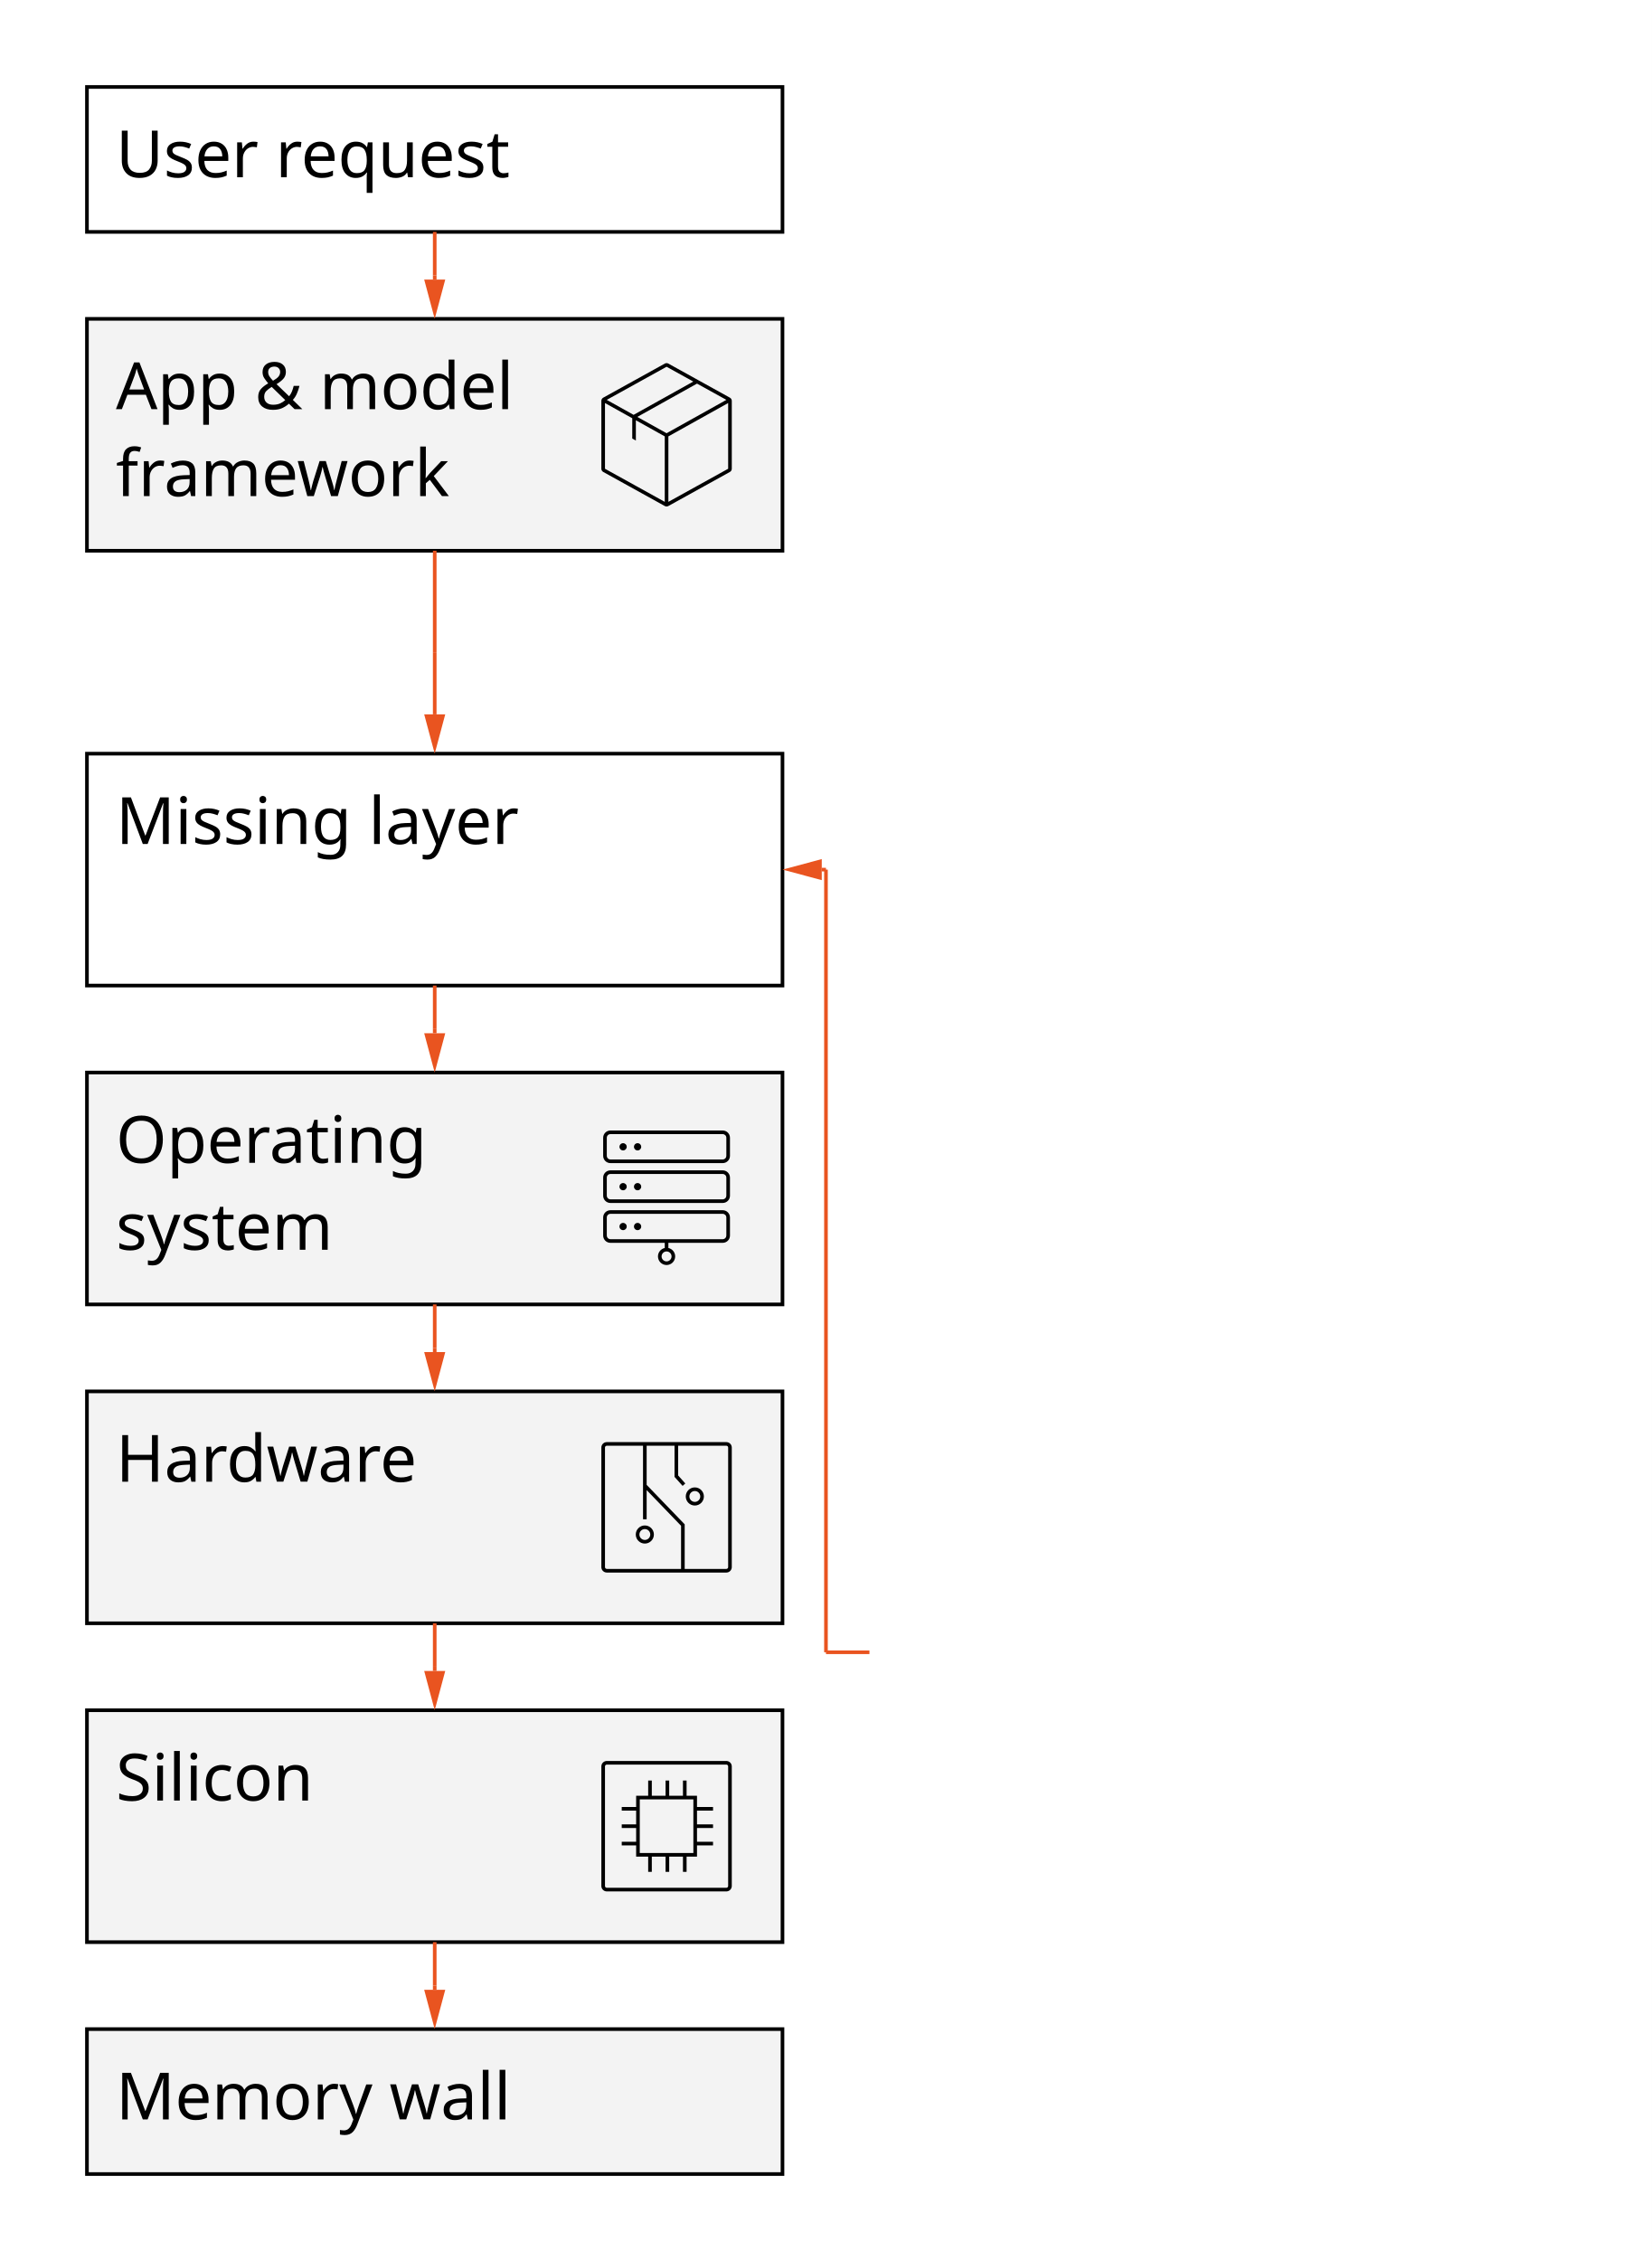
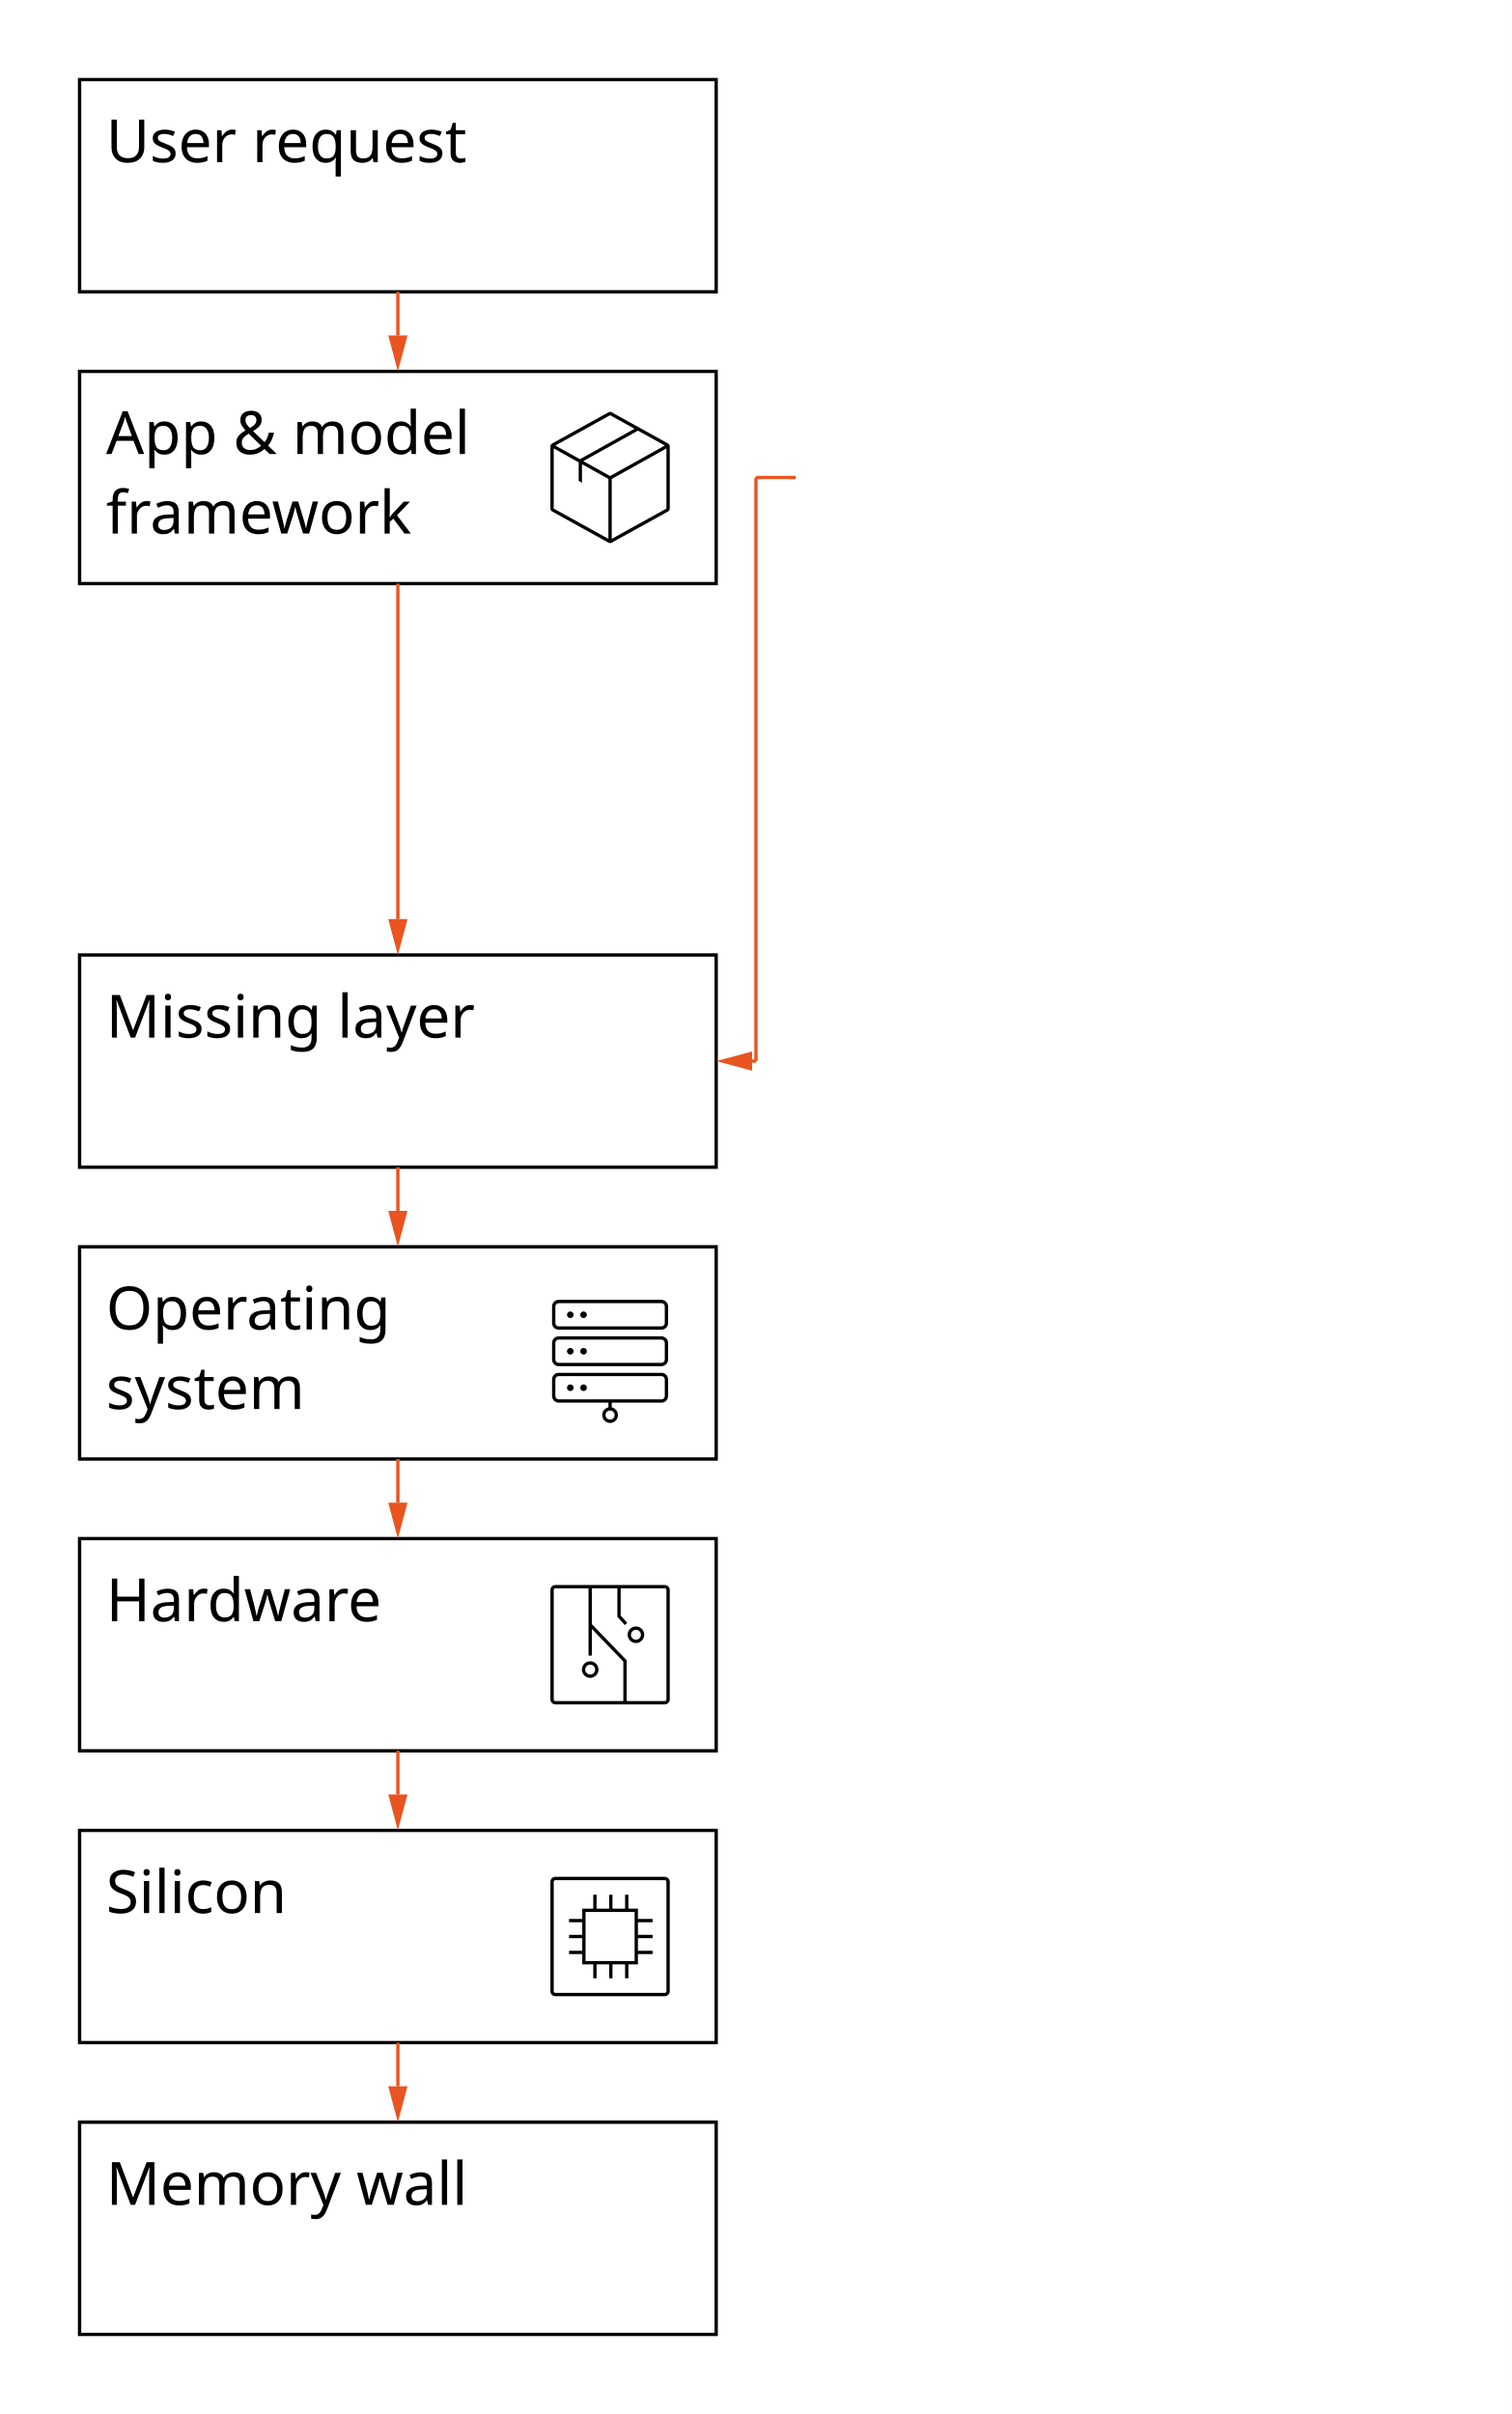
- <svg xmlns="http://www.w3.org/2000/svg" width="456" height="624" viewBox="0 0 456 624" xml:space="preserve">
-   <rect width="456" height="624" fill="#FFFFFF" />
+ <svg xmlns="http://www.w3.org/2000/svg" width="456" height="728" viewBox="0 0 456 728" xml:space="preserve">
+   <rect width="456" height="728" fill="#FFFFFF" />
+   <g data-component-id="__root__">
+     <rect x="0" y="0" width="456" height="728" fill="transparent" stroke="none" stroke-width="1" stroke-miterlimit="10" pointer-events="none" />
+   </g>
+   <g data-component-id="__col_0__">
+     <rect x="24" y="24" width="192" height="680" fill="transparent" stroke="none" stroke-width="1" stroke-miterlimit="10" pointer-events="none" />
+   </g>
  <g data-component-id="user">
-     <rect x="24" y="24" width="192" height="40" fill="#FFFFFF" stroke="#000000" stroke-width="1" stroke-miterlimit="10" />
+     <rect x="24" y="24" width="192" height="64" fill="transparent" stroke="#000000" stroke-width="1" stroke-miterlimit="10" />
    <text font-family="Ubuntu Sans">
      <tspan x="32" y="48.92" font-size="18" font-weight="400" fill="#000000">User request</tspan>
    </text>
  </g>
  <g data-component-id="app">
-     <rect x="24" y="88" width="192" height="64" fill="#F3F3F3" stroke="#000000" stroke-width="1" stroke-miterlimit="10" />
+     <rect x="24" y="112" width="192" height="64" fill="transparent" stroke="#000000" stroke-width="1" stroke-miterlimit="10" />
    <text font-family="Ubuntu Sans">
-       <tspan x="32" y="112.92" font-size="18" font-weight="400" fill="#000000">App &amp; model</tspan>
-       <tspan x="32" y="136.92" font-size="18" font-weight="400" fill="#000000">framework</tspan>
+       <tspan x="32" y="136.92" font-size="18" font-weight="400" fill="#000000">App &amp; model</tspan>
+       <tspan x="32" y="160.92" font-size="18" font-weight="400" fill="#000000">framework</tspan>
    </text>
-     <g class="dg-icon" transform="translate(160 96)">
+     <g class="dg-icon" transform="translate(160 120)">
      <path d="M33.001 9.057L41.485 13.752C41.803 13.928 42.001 14.263 42.001 14.627V33.373C42.001 33.736 41.803 34.071 41.485 34.247L24.485 43.657C24.183 43.824 23.817 43.824 23.516 43.657L6.516 34.247C6.198 34.071 6 33.736 6 33.373V14.627C6 14.263 6.198 13.928 6.516 13.752L15.001 9.057L23.516 4.343C23.817 4.176 24.183 4.176 24.485 4.343L33.001 9.057ZM24.5 24.434V42.505L32.516 38.068L41.001 33.372V15.23L24.5 24.434ZM7 33.372L15.485 38.068L23.5 42.504V24.434L15.525 19.985V25.583L14.529 25.027V19.43L7 15.231V33.372ZM15.92 19.061L24 23.566L40.515 14.357L32.516 9.932L32.404 9.869L15.92 19.061ZM15.485 9.932L7.485 14.357L14.899 18.491L31.377 9.302L24 5.218L15.485 9.932Z" fill="#000000" />
    </g>
  </g>
+   <g data-component-id="__sep_2268206512272__">
+     <rect x="24" y="200" width="192" height="64" fill="transparent" stroke="none" stroke-width="1" stroke-miterlimit="10" pointer-events="none" />
+   </g>
  <g data-component-id="missing">
-     <rect x="24" y="208" width="192" height="64" fill="#FFFFFF" stroke="#000000" stroke-width="1" stroke-miterlimit="10" />
+     <rect x="24" y="288" width="192" height="64" fill="transparent" stroke="#000000" stroke-width="1" stroke-miterlimit="10" />
    <text font-family="Ubuntu Sans">
-       <tspan x="32" y="232.92" font-size="18" font-weight="400" fill="#000000">Missing layer</tspan>
+       <tspan x="32" y="312.92" font-size="18" font-weight="400" fill="#000000">Missing layer</tspan>
    </text>
  </g>
  <g data-component-id="os">
-     <rect x="24" y="296" width="192" height="64" fill="#F3F3F3" stroke="#000000" stroke-width="1" stroke-miterlimit="10" />
+     <rect x="24" y="376" width="192" height="64" fill="transparent" stroke="#000000" stroke-width="1" stroke-miterlimit="10" />
    <text font-family="Ubuntu Sans">
-       <tspan x="32" y="320.92" font-size="18" font-weight="400" fill="#000000">Operating</tspan>
-       <tspan x="32" y="344.92" font-size="18" font-weight="400" fill="#000000">system</tspan>
+       <tspan x="32" y="400.92" font-size="18" font-weight="400" fill="#000000">Operating</tspan>
+       <tspan x="32" y="424.92" font-size="18" font-weight="400" fill="#000000">system</tspan>
    </text>
-     <g class="dg-icon" transform="translate(160 304)">
+     <g class="dg-icon" transform="translate(160 384)">
      <path d="M39.5 30C40.605 30 41.5 30.895 41.5 32V37C41.5 38.105 40.605 39 39.5 39H24.5V40.428C25.572 40.657 26.375 41.61 26.375 42.75C26.375 44.062 25.312 45.125 24 45.125C22.688 45.125 21.625 44.062 21.625 42.75C21.625 41.61 22.428 40.657 23.5 40.428V39H8.5C7.395 39 6.5 38.105 6.5 37V32C6.5 30.895 7.395 30 8.5 30H39.5ZM24 41.375C23.241 41.375 22.625 41.991 22.625 42.75C22.625 43.509 23.241 44.125 24 44.125C24.759 44.125 25.375 43.509 25.375 42.75C25.375 41.991 24.759 41.375 24 41.375ZM8.5 31C7.948 31 7.5 31.448 7.5 32V37L7.505 37.102C7.553 37.573 7.927 37.947 8.397 37.995L8.5 38H39.5L39.602 37.995C40.107 37.944 40.5 37.518 40.5 37V32C40.5 31.448 40.052 31 39.5 31H8.5ZM12 33.501C12.552 33.501 13 33.949 13 34.501C13 35.053 12.552 35.501 12 35.501C11.448 35.501 11 35.053 11 34.501C11 33.949 11.448 33.501 12 33.501ZM39.5 19C40.605 19 41.5 19.895 41.5 21V26C41.5 27.105 40.605 28 39.5 28H8.5C7.395 28 6.5 27.105 6.5 26V21C6.5 19.895 7.395 19 8.5 19H39.5ZM8.5 20C7.948 20 7.5 20.448 7.5 21V26L7.505 26.102C7.553 26.573 7.927 26.947 8.397 26.995L8.5 27H39.5L39.602 26.995C40.107 26.944 40.5 26.518 40.5 26V21C40.5 20.448 40.052 20 39.5 20H8.5ZM12 22.501C12.552 22.501 13 22.949 13 23.501C13 24.053 12.552 24.501 12 24.501C11.448 24.501 11 24.053 11 23.501C11 22.949 11.448 22.501 12 22.501ZM39.5 8C40.605 8 41.5 8.895 41.5 10V15C41.5 16.105 40.605 17 39.5 17H8.5C7.395 17 6.5 16.105 6.5 15V10C6.5 8.895 7.395 8 8.5 8H39.5ZM8.5 9C7.948 9 7.5 9.448 7.5 10V15L7.505 15.102C7.553 15.573 7.927 15.947 8.397 15.995L8.5 16H39.5L39.602 15.995C40.107 15.944 40.5 15.518 40.5 15V10C40.5 9.448 40.052 9 39.5 9H8.5ZM12 11.501C12.552 11.501 13 11.949 13 12.501C13 13.053 12.552 13.501 12 13.501C11.448 13.501 11 13.053 11 12.501C11 11.949 11.448 11.501 12 11.501Z" fill="#000000" />
      <circle cx="16" cy="12.501" r="1" fill="#000000" />
      <circle cx="16" cy="23.501" r="1" fill="#000000" />
      <circle cx="16" cy="34.501" r="1" fill="#000000" />
    </g>
  </g>
  <g data-component-id="hw">
-     <rect x="24" y="384" width="192" height="64" fill="#F3F3F3" stroke="#000000" stroke-width="1" stroke-miterlimit="10" />
+     <rect x="24" y="464" width="192" height="64" fill="transparent" stroke="#000000" stroke-width="1" stroke-miterlimit="10" />
    <text font-family="Ubuntu Sans">
-       <tspan x="32" y="408.92" font-size="18" font-weight="400" fill="#000000">Hardware</tspan>
+       <tspan x="32" y="488.92" font-size="18" font-weight="400" fill="#000000">Hardware</tspan>
    </text>
-     <g class="dg-icon" transform="translate(160 392)">
+     <g class="dg-icon" transform="translate(160 472)">
      <path fill-rule="evenodd" clip-rule="evenodd" d="M40.653 6.007C41.41 6.084 42 6.722 42 7.499V40.499L41.992 40.652C41.92 41.358 41.359 41.919 40.653 41.991L40.5 41.999H7.5C6.723 41.999 6.085 41.409 6.008 40.652L6 40.499V7.499C6 6.671 6.672 5.999 7.5 5.999H40.5L40.653 6.007ZM7.5 6.999C7.258 6.999 7.056 7.171 7.01 7.398L7 7.499V40.499C7 40.775 7.224 40.999 7.5 40.999H28V29.091L18.5 19.238V27.3H17.5V6.999H7.5ZM18.5 17.798L28.86 28.542L29 28.688V40.999H40.5C40.776 40.999 41 40.775 41 40.499V7.499C41 7.257 40.828 7.055 40.601 7.009L40.5 6.999H27.2V15.208L29.173 17.417L28.8 17.75L28.428 18.083L26.327 15.733L26.2 15.591V6.999H18.5V17.798Z" fill="#000000" />
      <path fill-rule="evenodd" clip-rule="evenodd" d="M18 29C19.381 29 20.5 30.119 20.5 31.5C20.5 32.881 19.381 34 18 34C16.619 34 15.5 32.881 15.5 31.5C15.5 30.119 16.619 29 18 29ZM18 30C17.172 30 16.5 30.672 16.5 31.5C16.5 32.328 17.172 33 18 33C18.828 33 19.5 32.328 19.5 31.5C19.5 30.672 18.828 30 18 30Z" fill="#000000" />
      <path fill-rule="evenodd" clip-rule="evenodd" d="M31.8 18.5C33.181 18.5 34.3 19.619 34.3 21C34.3 22.381 33.181 23.5 31.8 23.5C30.419 23.5 29.3 22.381 29.3 21C29.3 19.619 30.419 18.5 31.8 18.5ZM31.8 19.5C30.971 19.5 30.3 20.172 30.3 21C30.3 21.828 30.971 22.5 31.8 22.5C32.628 22.5 33.3 21.828 33.3 21C33.3 20.172 32.628 19.5 31.8 19.5Z" fill="#000000" />
    </g>
  </g>
  <g data-component-id="si">
-     <rect x="24" y="472" width="192" height="64" fill="#F3F3F3" stroke="#000000" stroke-width="1" stroke-miterlimit="10" />
+     <rect x="24" y="552" width="192" height="64" fill="transparent" stroke="#000000" stroke-width="1" stroke-miterlimit="10" />
    <text font-family="Ubuntu Sans">
-       <tspan x="32" y="496.92" font-size="18" font-weight="400" fill="#000000">Silicon</tspan>
+       <tspan x="32" y="576.92" font-size="18" font-weight="400" fill="#000000">Silicon</tspan>
    </text>
-     <g class="dg-icon" transform="translate(160 480)">
+     <g class="dg-icon" transform="translate(160 560)">
      <path fill-rule="evenodd" clip-rule="evenodd" d="M40.653 6.008C41.41 6.085 42 6.723 42 7.5V40.5L41.992 40.653C41.92 41.359 41.359 41.92 40.653 41.992L40.5 42H7.5C6.723 42 6.085 41.41 6.008 40.653L6 40.5V7.5C6 6.672 6.672 6 7.5 6H40.5L40.653 6.008ZM7.5 7C7.258 7 7.056 7.171 7.01 7.399L7 7.5V40.5C7 40.776 7.224 41 7.5 41H40.5C40.776 41 41 40.776 41 40.5V7.5C41 7.258 40.829 7.056 40.601 7.01L40.5 7H7.5Z" fill="#000000" />
      <path fill-rule="evenodd" clip-rule="evenodd" d="M19.925 15.6H23.726V11.4H24.726V15.6H28.525V11.4H29.525V15.6H32.4V18.7H36.825V19.7H32.4V23.5H36.825V24.5H32.4V28.3H36.825V29.3H32.4V32.399H29.525V36.6H28.525V32.399H24.726V36.6H23.726V32.399H19.925V36.6H18.925V32.399H15.601V29.3H11.625V28.3H15.601V24.5H11.625V23.5H15.601V19.7H11.625V18.7H15.601V15.6H18.925V11.4H19.925V15.6ZM16.601 31.399H31.4V16.6H16.601V31.399Z" fill="#000000" />
    </g>
  </g>
  <g data-component-id="wall">
-     <rect x="24" y="560" width="192" height="40" fill="#F3F3F3" stroke="#000000" stroke-width="1" stroke-miterlimit="10" />
+     <rect x="24" y="640" width="192" height="64" fill="transparent" stroke="#000000" stroke-width="1" stroke-miterlimit="10" />
    <text font-family="Ubuntu Sans">
-       <tspan x="32" y="584.92" font-size="18" font-weight="400" fill="#000000">Memory wall</tspan>
+       <tspan x="32" y="664.92" font-size="18" font-weight="400" fill="#000000">Memory wall</tspan>
    </text>
  </g>
+   <g data-component-id="__col_1__">
+     <rect x="240" y="24" width="192" height="152" fill="transparent" stroke="none" stroke-width="1" stroke-miterlimit="10" pointer-events="none" />
+   </g>
+   <g data-component-id="requests">
+     <rect x="240" y="24" width="192" height="64" fill="transparent" stroke="none" stroke-width="1" stroke-miterlimit="10" pointer-events="none" />
+   </g>
+   <g data-component-id="missing_note">
+     <rect x="240" y="112" width="192" height="64" fill="transparent" stroke="none" stroke-width="1" stroke-miterlimit="10" pointer-events="none" />
+   </g>
  <g data-component-id="user.bottom-&gt;app.top">
-     <line x1="120" y1="64" x2="120" y2="76" fill="none" stroke="#E95420" stroke-width="1" stroke-miterlimit="10" />
-     <line x1="120" y1="76" x2="120" y2="76" fill="none" stroke="#E95420" stroke-width="1" stroke-miterlimit="10" />
-     <line x1="120" y1="76" x2="120" y2="77.159" fill="none" stroke="#E95420" stroke-width="1" stroke-miterlimit="10" />
-     <polygon points="117.095,77.159 120,88 122.905,77.159" fill="#E95420" />
+     <line x1="120" y1="88" x2="120" y2="101.159" fill="none" stroke="#E95420" stroke-width="1" stroke-miterlimit="10" />
+     <polygon points="117.095,101.159 120,112 122.905,101.159" fill="#E95420" />
  </g>
  <g data-component-id="app.bottom-&gt;missing.top">
-     <line x1="120" y1="152" x2="120" y2="180" fill="none" stroke="#E95420" stroke-width="1" stroke-miterlimit="10" />
-     <line x1="120" y1="180" x2="120" y2="180" fill="none" stroke="#E95420" stroke-width="1" stroke-miterlimit="10" />
-     <line x1="120" y1="180" x2="120" y2="197.159" fill="none" stroke="#E95420" stroke-width="1" stroke-miterlimit="10" />
-     <polygon points="117.095,197.159 120,208 122.905,197.159" fill="#E95420" />
+     <line x1="120" y1="176" x2="120" y2="277.159" fill="none" stroke="#E95420" stroke-width="1" stroke-miterlimit="10" />
+     <polygon points="117.095,277.159 120,288 122.905,277.159" fill="#E95420" />
  </g>
  <g data-component-id="missing.bottom-&gt;os.top">
-     <line x1="120" y1="272" x2="120" y2="284" fill="none" stroke="#E95420" stroke-width="1" stroke-miterlimit="10" />
-     <line x1="120" y1="284" x2="120" y2="284" fill="none" stroke="#E95420" stroke-width="1" stroke-miterlimit="10" />
-     <line x1="120" y1="284" x2="120" y2="285.159" fill="none" stroke="#E95420" stroke-width="1" stroke-miterlimit="10" />
-     <polygon points="117.095,285.159 120,296 122.905,285.159" fill="#E95420" />
+     <line x1="120" y1="352" x2="120" y2="365.159" fill="none" stroke="#E95420" stroke-width="1" stroke-miterlimit="10" />
+     <polygon points="117.095,365.159 120,376 122.905,365.159" fill="#E95420" />
  </g>
  <g data-component-id="os.bottom-&gt;hw.top">
-     <line x1="120" y1="360" x2="120" y2="372" fill="none" stroke="#E95420" stroke-width="1" stroke-miterlimit="10" />
-     <line x1="120" y1="372" x2="120" y2="372" fill="none" stroke="#E95420" stroke-width="1" stroke-miterlimit="10" />
-     <line x1="120" y1="372" x2="120" y2="373.159" fill="none" stroke="#E95420" stroke-width="1" stroke-miterlimit="10" />
-     <polygon points="117.095,373.159 120,384 122.905,373.159" fill="#E95420" />
+     <line x1="120" y1="440" x2="120" y2="453.159" fill="none" stroke="#E95420" stroke-width="1" stroke-miterlimit="10" />
+     <polygon points="117.095,453.159 120,464 122.905,453.159" fill="#E95420" />
  </g>
  <g data-component-id="hw.bottom-&gt;si.top">
-     <line x1="120" y1="448" x2="120" y2="460" fill="none" stroke="#E95420" stroke-width="1" stroke-miterlimit="10" />
-     <line x1="120" y1="460" x2="120" y2="460" fill="none" stroke="#E95420" stroke-width="1" stroke-miterlimit="10" />
-     <line x1="120" y1="460" x2="120" y2="461.159" fill="none" stroke="#E95420" stroke-width="1" stroke-miterlimit="10" />
-     <polygon points="117.095,461.159 120,472 122.905,461.159" fill="#E95420" />
+     <line x1="120" y1="528" x2="120" y2="541.159" fill="none" stroke="#E95420" stroke-width="1" stroke-miterlimit="10" />
+     <polygon points="117.095,541.159 120,552 122.905,541.159" fill="#E95420" />
  </g>
  <g data-component-id="si.bottom-&gt;wall.top">
-     <line x1="120" y1="536" x2="120" y2="548" fill="none" stroke="#E95420" stroke-width="1" stroke-miterlimit="10" />
-     <line x1="120" y1="548" x2="120" y2="548" fill="none" stroke="#E95420" stroke-width="1" stroke-miterlimit="10" />
-     <line x1="120" y1="548" x2="120" y2="549.159" fill="none" stroke="#E95420" stroke-width="1" stroke-miterlimit="10" />
-     <polygon points="117.095,549.159 120,560 122.905,549.159" fill="#E95420" />
+     <line x1="120" y1="616" x2="120" y2="629.159" fill="none" stroke="#E95420" stroke-width="1" stroke-miterlimit="10" />
+     <polygon points="117.095,629.159 120,640 122.905,629.159" fill="#E95420" />
  </g>
  <g data-component-id="missing_note.left-&gt;missing.right">
-     <line x1="240" y1="456" x2="228" y2="456" fill="none" stroke="#E95420" stroke-width="1" stroke-miterlimit="10" />
-     <line x1="228" y1="456" x2="228" y2="240" fill="none" stroke="#E95420" stroke-width="1" stroke-miterlimit="10" />
-     <line x1="228" y1="240" x2="226.841" y2="240" fill="none" stroke="#E95420" stroke-width="1" stroke-miterlimit="10" />
-     <polygon points="226.841,237.095 216,240 226.841,242.905" fill="#E95420" />
+     <line x1="240" y1="144" x2="228" y2="144" fill="none" stroke="#E95420" stroke-width="1" stroke-miterlimit="10" />
+     <line x1="228" y1="144" x2="228" y2="320" fill="none" stroke="#E95420" stroke-width="1" stroke-miterlimit="10" />
+     <line x1="228" y1="320" x2="226.841" y2="320" fill="none" stroke="#E95420" stroke-width="1" stroke-miterlimit="10" />
+     <polygon points="226.841,317.095 216,320 226.841,322.905" fill="#E95420" />
  </g>
</svg>
